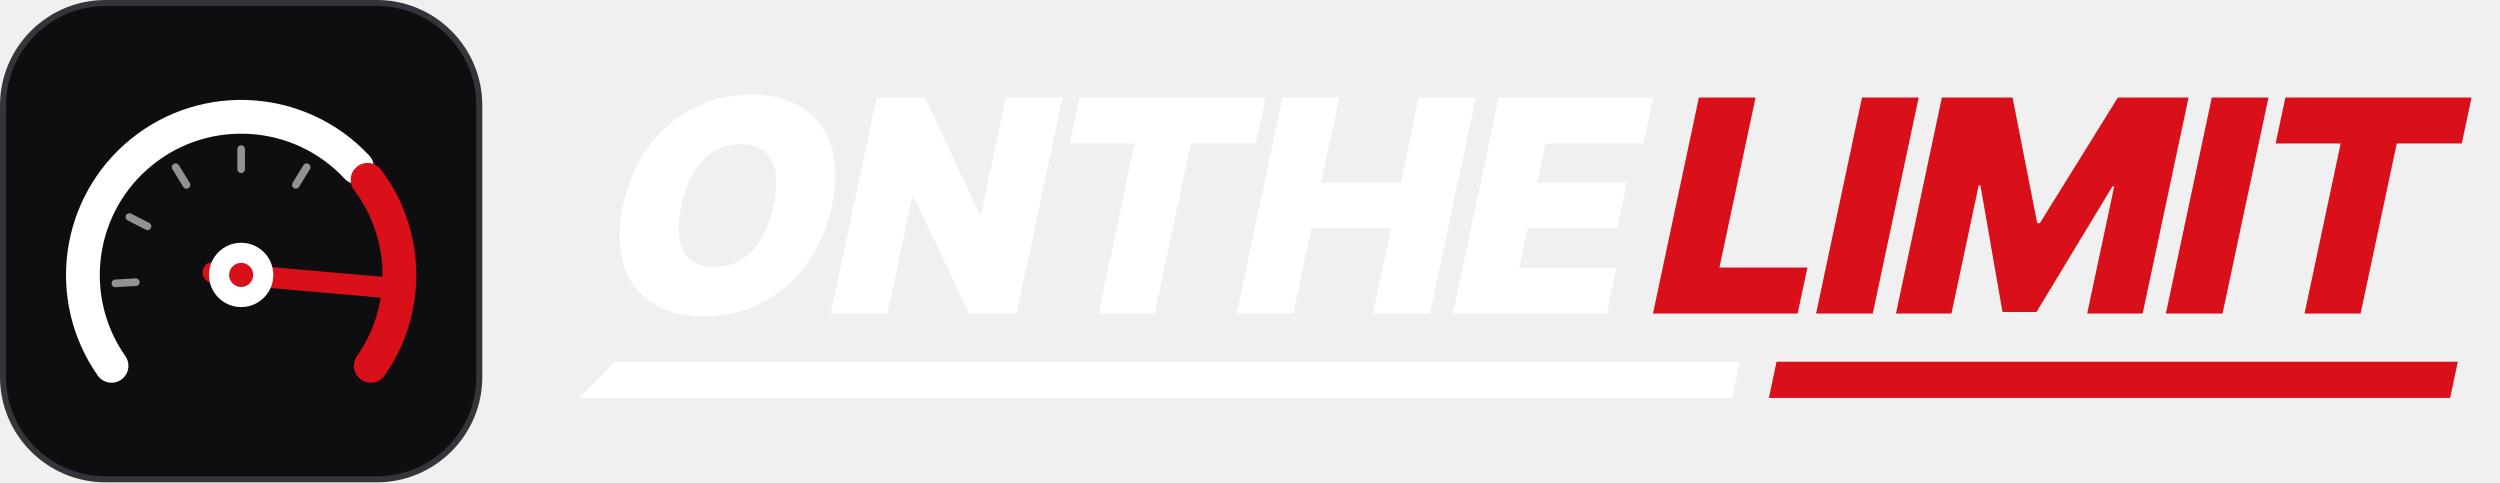
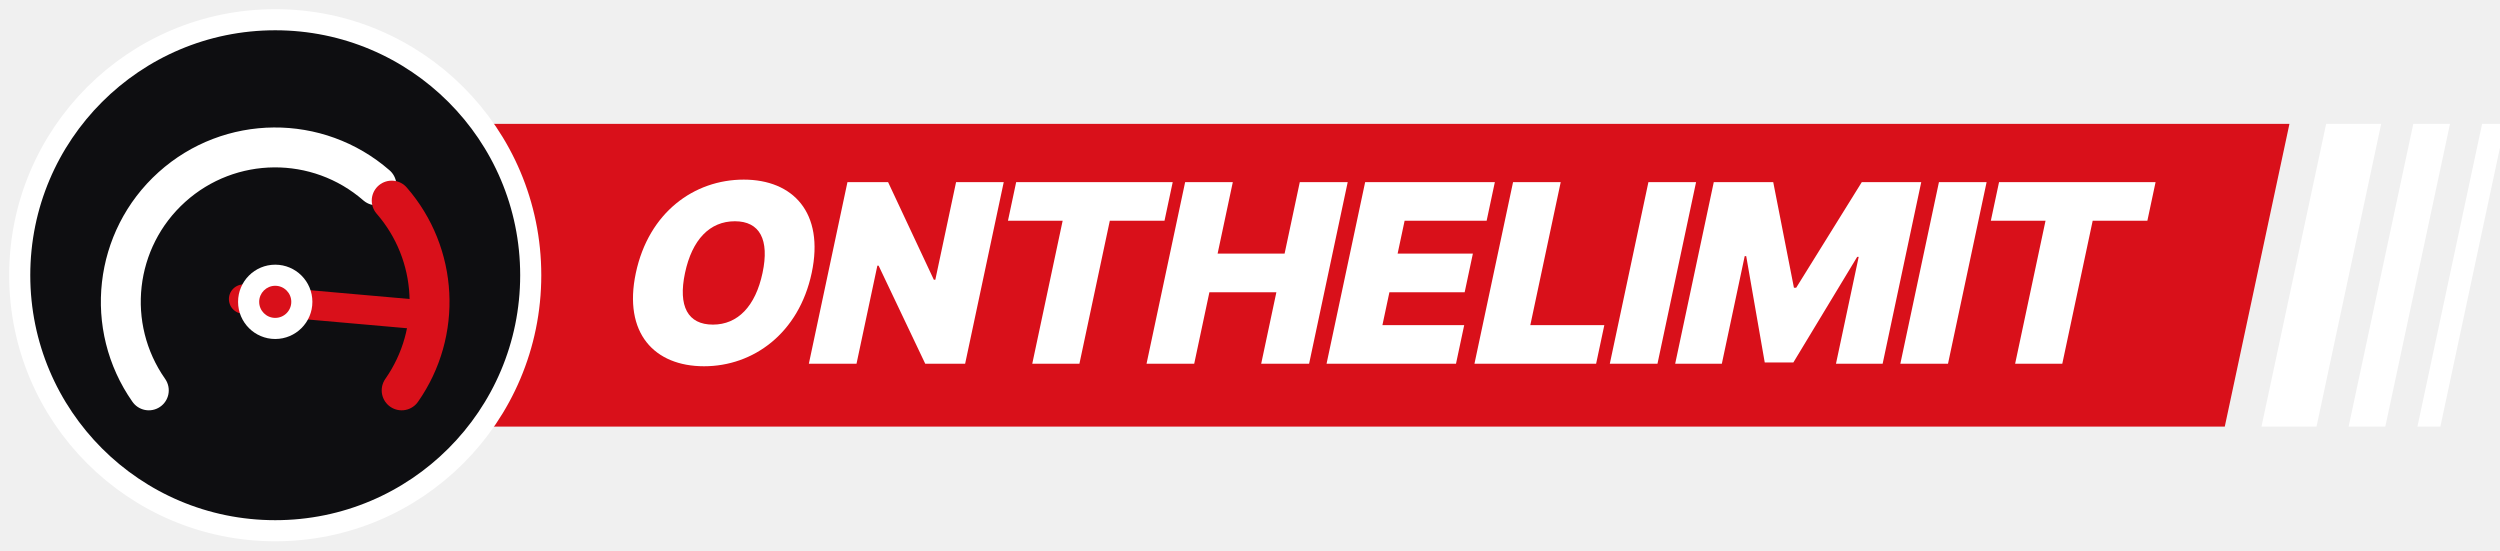
- <svg xmlns="http://www.w3.org/2000/svg" viewBox="0 0 622 120" width="622" height="120" role="img" aria-label="OnTheLimit">
-   <g>
-     <rect x="0.75" y="0.75" width="118.50" height="118.50" rx="25.5" fill="#0E0E11" stroke="#34343B" stroke-width="1.50" />
-     <path d="M27.75 91.02 A39.375 39.375 0 0 1 88.80 41.58" fill="none" stroke="#FFFFFF" stroke-width="8.4" stroke-linecap="round" />
-     <path d="M91.45 44.74 A39.375 39.375 0 0 1 92.25 91.02" fill="none" stroke="#D9101A" stroke-width="8.4" stroke-linecap="round" />
-     <line x1="28.7" y1="70.5" x2="33.8" y2="70.2" stroke="#FFFFFF" stroke-opacity="0.55" stroke-width="1.9" stroke-linecap="round" />
-     <line x1="32.2" y1="54.0" x2="36.7" y2="56.3" stroke="#FFFFFF" stroke-opacity="0.55" stroke-width="1.9" stroke-linecap="round" />
-     <line x1="43.7" y1="41.6" x2="46.4" y2="46.0" stroke="#FFFFFF" stroke-opacity="0.55" stroke-width="1.9" stroke-linecap="round" />
-     <line x1="60.0" y1="37.1" x2="60.0" y2="42.1" stroke="#FFFFFF" stroke-opacity="0.55" stroke-width="1.9" stroke-linecap="round" />
-     <line x1="76.3" y1="41.6" x2="73.6" y2="46.0" stroke="#FFFFFF" stroke-opacity="0.55" stroke-width="1.9" stroke-linecap="round" />
-     <line x1="53.0" y1="67.8" x2="95.4" y2="71.5" stroke="#D9101A" stroke-width="5.2" stroke-linecap="round" />
-     <circle cx="60.0" cy="68.4" r="8.0" fill="#FFFFFF" />
-     <circle cx="60.0" cy="68.4" r="3.0" fill="#D9101A" />
-   </g>
-   <path d="M207.004 51.133C210.806 33.246 201.443 23.523 186.896 23.523C172.2 23.523 158.778 33.246 154.976 51.133C151.19 68.945 160.463 78.742 175.159 78.742C189.706 78.742 203.202 69.02 207.004 51.133ZM192.457 51.133C190.359 61.004 185.125 66.422 177.777 66.422C170.356 66.422 167.425 61.004 169.523 51.133C171.621 41.262 176.855 35.844 184.277 35.844C191.625 35.844 194.555 41.262 192.457 51.133ZM264.355 24.266H250.254L244.117 53.137H243.672L230.14 24.266H218.117L206.695 78.0H220.797L226.965 48.98H227.336L241.133 78.0H252.934ZM266.141 35.695H282.32L273.328 78.0H287.281L296.273 35.695H312.453L314.883 24.266H268.57ZM307.676 78.0H321.777L326.273 56.848H346.09L341.594 78.0H355.77L367.191 24.266H353.015L348.519 45.418H328.703L333.199 24.266H319.097ZM361.469 78.0H399.766L402.195 66.57H378L380.066 56.848H402.332L404.761 45.418H382.496L384.562 35.695H408.832L411.261 24.266H372.89Z" fill="#FFFFFF" />
-   <path d="M411.262 78.0H447.258L449.687 66.57H427.793L436.785 24.266H422.683ZM477.367 24.266H463.265L451.844 78.0H465.945ZM483.14 24.266 471.719 78.0H485.523L492.291 46.16H492.737L498.22 77.629H506.68L525.568 46.383H526.013L519.293 78.0H533.098L544.519 24.266H526.929L507.522 55.512H506.854L500.73 24.266ZM564.394 24.266H550.293L538.871 78.0H552.973ZM566.18 35.695H582.359L573.367 78.0H587.32L596.312 35.695H612.492L614.922 24.266H568.609Z" fill="#D9101A" />
-   <path d="M144.0 99.0 L430.9 99.0 L432.9 90.0 L153.0 90.0 Z" fill="#FFFFFF" />
-   <path d="M440.1 99.0 L609.6 99.0 L611.5 90.0 L442.0 90.0 Z" fill="#D9101A" />
+ <svg xmlns="http://www.w3.org/2000/svg" viewBox="0 0 545 120" width="545" height="120" role="img" aria-label="OnTheLimit">
+   <path d="M74.0 27.0 L499.1 27.0 L485.0 93.0 L60.0 93.0 Z" fill="#D9101A" />
+   <path d="M507.1 27.0 L519.1 27.0 L505.0 93.0 L493.0 93.0 Z" fill="#FFFFFF" />
+   <path d="M526.1 27.0 L534.1 27.0 L520.0 93.0 L512.0 93.0 Z" fill="#FFFFFF" />
+   <path d="M541.1 27.0 L546.1 27.0 L532.0 93.0 L527.0 93.0 Z" fill="#FFFFFF" />
+   <circle cx="60.0" cy="60.0" r="55.7" fill="#0E0E11" stroke="#FFFFFF" stroke-width="4.6" />
+   <path d="M32.44 85.10 A33.64 33.64 0 0 1 82.07 40.41" fill="none" stroke="#FFFFFF" stroke-width="8.7" stroke-linecap="round" />
+   <path d="M85.39 43.73 A33.64 33.64 0 0 1 87.56 85.10" fill="none" stroke="#D9101A" stroke-width="8.7" stroke-linecap="round" />
+   <line x1="53.1" y1="65.2" x2="90.5" y2="68.5" stroke="#D9101A" stroke-width="6.4" stroke-linecap="round" />
+   <circle cx="60.0" cy="65.8" r="8.1" fill="#FFFFFF" />
+   <circle cx="60.0" cy="65.8" r="3.5" fill="#D9101A" />
+   <path d="M176.95 59.5C179.752 46.32 172.852 39.156 162.134 39.156C151.306 39.156 141.416 46.32 138.614 59.5C135.824 72.625 142.657 79.844 153.485 79.844C164.204 79.844 174.149 72.68 176.95 59.5ZM166.231 59.5C164.685 66.773 160.829 70.766 155.415 70.766C149.946 70.766 147.787 66.773 149.333 59.5C150.879 52.227 154.735 48.234 160.204 48.234C165.618 48.234 167.777 52.227 166.231 59.5ZM218.814 39.703H208.424L203.902 60.977H203.574L193.603 39.703H184.744L176.328 79.297H186.719L191.264 57.914H191.537L201.703 79.297H210.398ZM219.735 48.125H231.657L225.031 79.297H235.312L241.938 48.125H253.86L255.65 39.703H221.525ZM249.945 79.297H260.336L263.649 63.711H278.25L274.938 79.297H285.383L293.799 39.703H283.353L280.041 55.289H265.439L268.752 39.703H258.361ZM289.188 79.297H317.406L319.196 70.875H301.368L302.891 63.711H319.297L321.087 55.289H304.681L306.204 48.125H324.087L325.877 39.703H297.603ZM321.43 79.297H347.953L349.743 70.875H333.61L340.236 39.703H329.846ZM369.744 39.703H359.353L350.938 79.297H361.328ZM373.603 39.703 365.188 79.297H375.359L380.346 55.836H380.674L384.714 79.023H390.949L404.866 56.0H405.194L400.242 79.297H410.414L418.83 39.703H405.869L391.569 62.727H391.077L386.564 39.703ZM433.08 39.703H422.689L414.273 79.297H424.664ZM434.001 48.125H445.923L439.297 79.297H449.578L456.204 48.125H468.126L469.916 39.703H435.791Z" fill="#FFFFFF" />
</svg>
